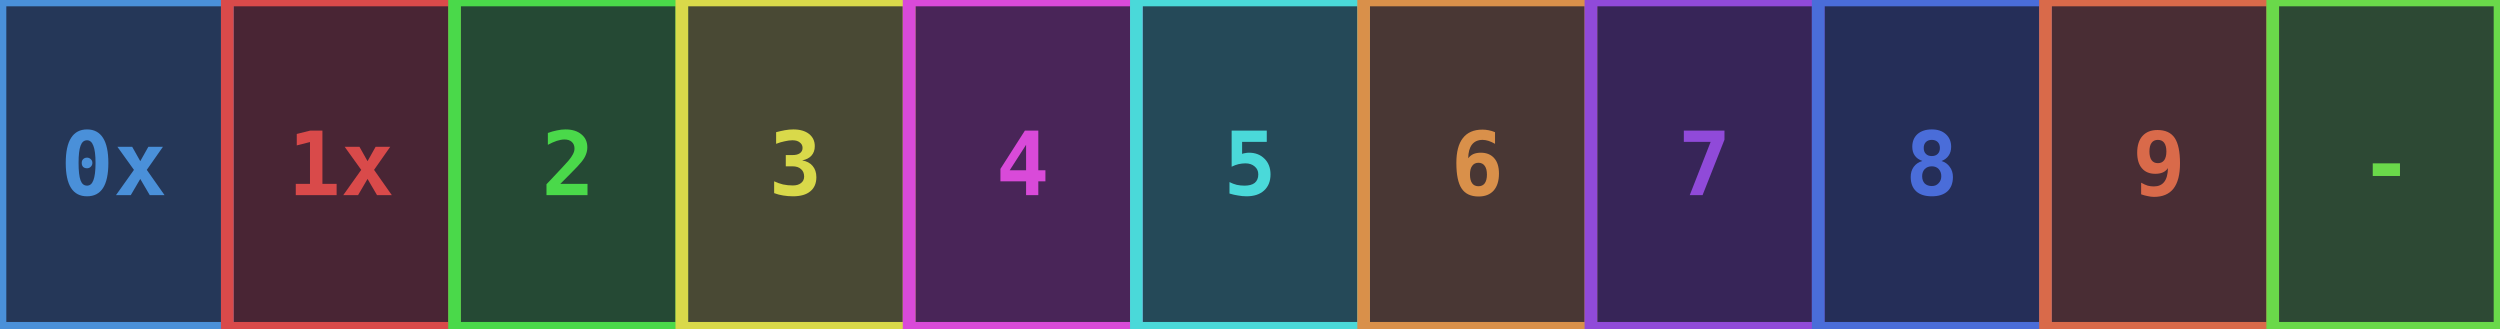
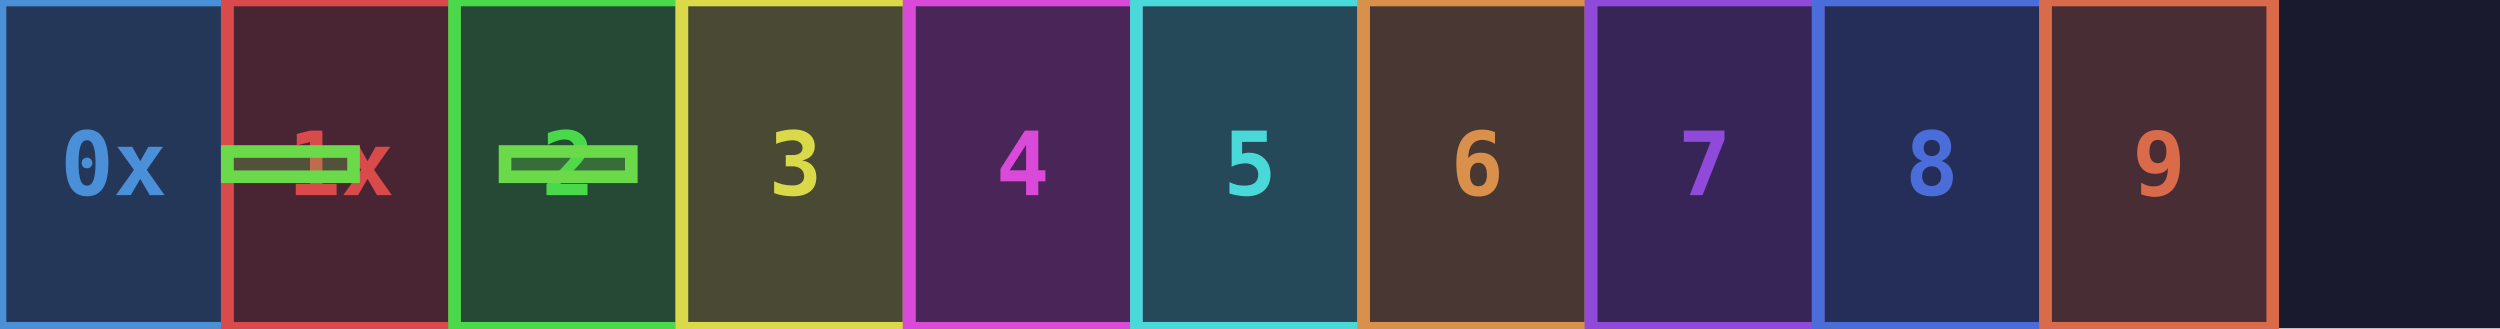
<svg xmlns="http://www.w3.org/2000/svg" width="198" height="26" viewBox="0 0 198 26">
  <rect width="198" height="26" fill="#1a1a2e" />
  <rect x="0" y="0" width="18" height="26" fill="#4A90D9" fill-opacity="0.25" stroke="#4A90D9" stroke-width="1" />
  <text x="9.0" y="15.45" text-anchor="middle" fill="#4A90D9" font-family="monospace" font-size="7" font-weight="bold">0x</text>
  <rect x="18" y="0" width="18" height="26" fill="#D94A4A" fill-opacity="0.25" stroke="#D94A4A" stroke-width="1" />
  <text x="27.0" y="15.45" text-anchor="middle" fill="#D94A4A" font-family="monospace" font-size="7" font-weight="bold">1x</text>
  <rect x="36" y="0" width="18" height="26" fill="#4AD94A" fill-opacity="0.25" stroke="#4AD94A" stroke-width="1" />
  <text x="45.0" y="15.45" text-anchor="middle" fill="#4AD94A" font-family="monospace" font-size="7" font-weight="bold">2</text>
  <rect x="54" y="0" width="18" height="26" fill="#D9D94A" fill-opacity="0.25" stroke="#D9D94A" stroke-width="1" />
  <text x="63.0" y="15.45" text-anchor="middle" fill="#D9D94A" font-family="monospace" font-size="7" font-weight="bold">3</text>
  <rect x="72" y="0" width="18" height="26" fill="#D94AD9" fill-opacity="0.25" stroke="#D94AD9" stroke-width="1" />
  <text x="81.0" y="15.45" text-anchor="middle" fill="#D94AD9" font-family="monospace" font-size="7" font-weight="bold">4</text>
  <rect x="90" y="0" width="18" height="26" fill="#4AD9D9" fill-opacity="0.25" stroke="#4AD9D9" stroke-width="1" />
  <text x="99.0" y="15.45" text-anchor="middle" fill="#4AD9D9" font-family="monospace" font-size="7" font-weight="bold">5</text>
  <rect x="108" y="0" width="18" height="26" fill="#D9904A" fill-opacity="0.25" stroke="#D9904A" stroke-width="1" />
  <text x="117.0" y="15.45" text-anchor="middle" fill="#D9904A" font-family="monospace" font-size="7" font-weight="bold">6</text>
  <rect x="126" y="0" width="18" height="26" fill="#904AD9" fill-opacity="0.25" stroke="#904AD9" stroke-width="1" />
  <text x="135.0" y="15.45" text-anchor="middle" fill="#904AD9" font-family="monospace" font-size="7" font-weight="bold">7</text>
  <rect x="144" y="0" width="18" height="26" fill="#4A6DD9" fill-opacity="0.25" stroke="#4A6DD9" stroke-width="1" />
  <text x="153.0" y="15.45" text-anchor="middle" fill="#4A6DD9" font-family="monospace" font-size="7" font-weight="bold">8</text>
  <rect x="162" y="0" width="18" height="26" fill="#D96A4A" fill-opacity="0.25" stroke="#D96A4A" stroke-width="1" />
  <text x="171.0" y="15.45" text-anchor="middle" fill="#D96A4A" font-family="monospace" font-size="7" font-weight="bold">9</text>
-   <rect x="180" y="0" width="18" height="26" fill="#6AD94A" fill-opacity="0.25" stroke="#6AD94A" stroke-width="1" />
-   <text x="189.0" y="15.45" text-anchor="middle" fill="#6AD94A" font-family="monospace" font-size="7" font-weight="bold">-</text>
+   <rect x="18" y="12" width="10" height="2" fill="#6AD94A" fill-opacity="0.25" stroke="#6AD94A" stroke-width="1" />
+   <text x="23.0" y="15.45" text-anchor="middle" fill="#6AD94A" font-family="monospace" font-size="7" font-weight="bold" />
+   <rect x="40" y="12" width="10" height="2" fill="#6AD94A" fill-opacity="0.25" stroke="#6AD94A" stroke-width="1" />
+   <text x="45.0" y="15.45" text-anchor="middle" fill="#6AD94A" font-family="monospace" font-size="7" font-weight="bold" />
</svg>
